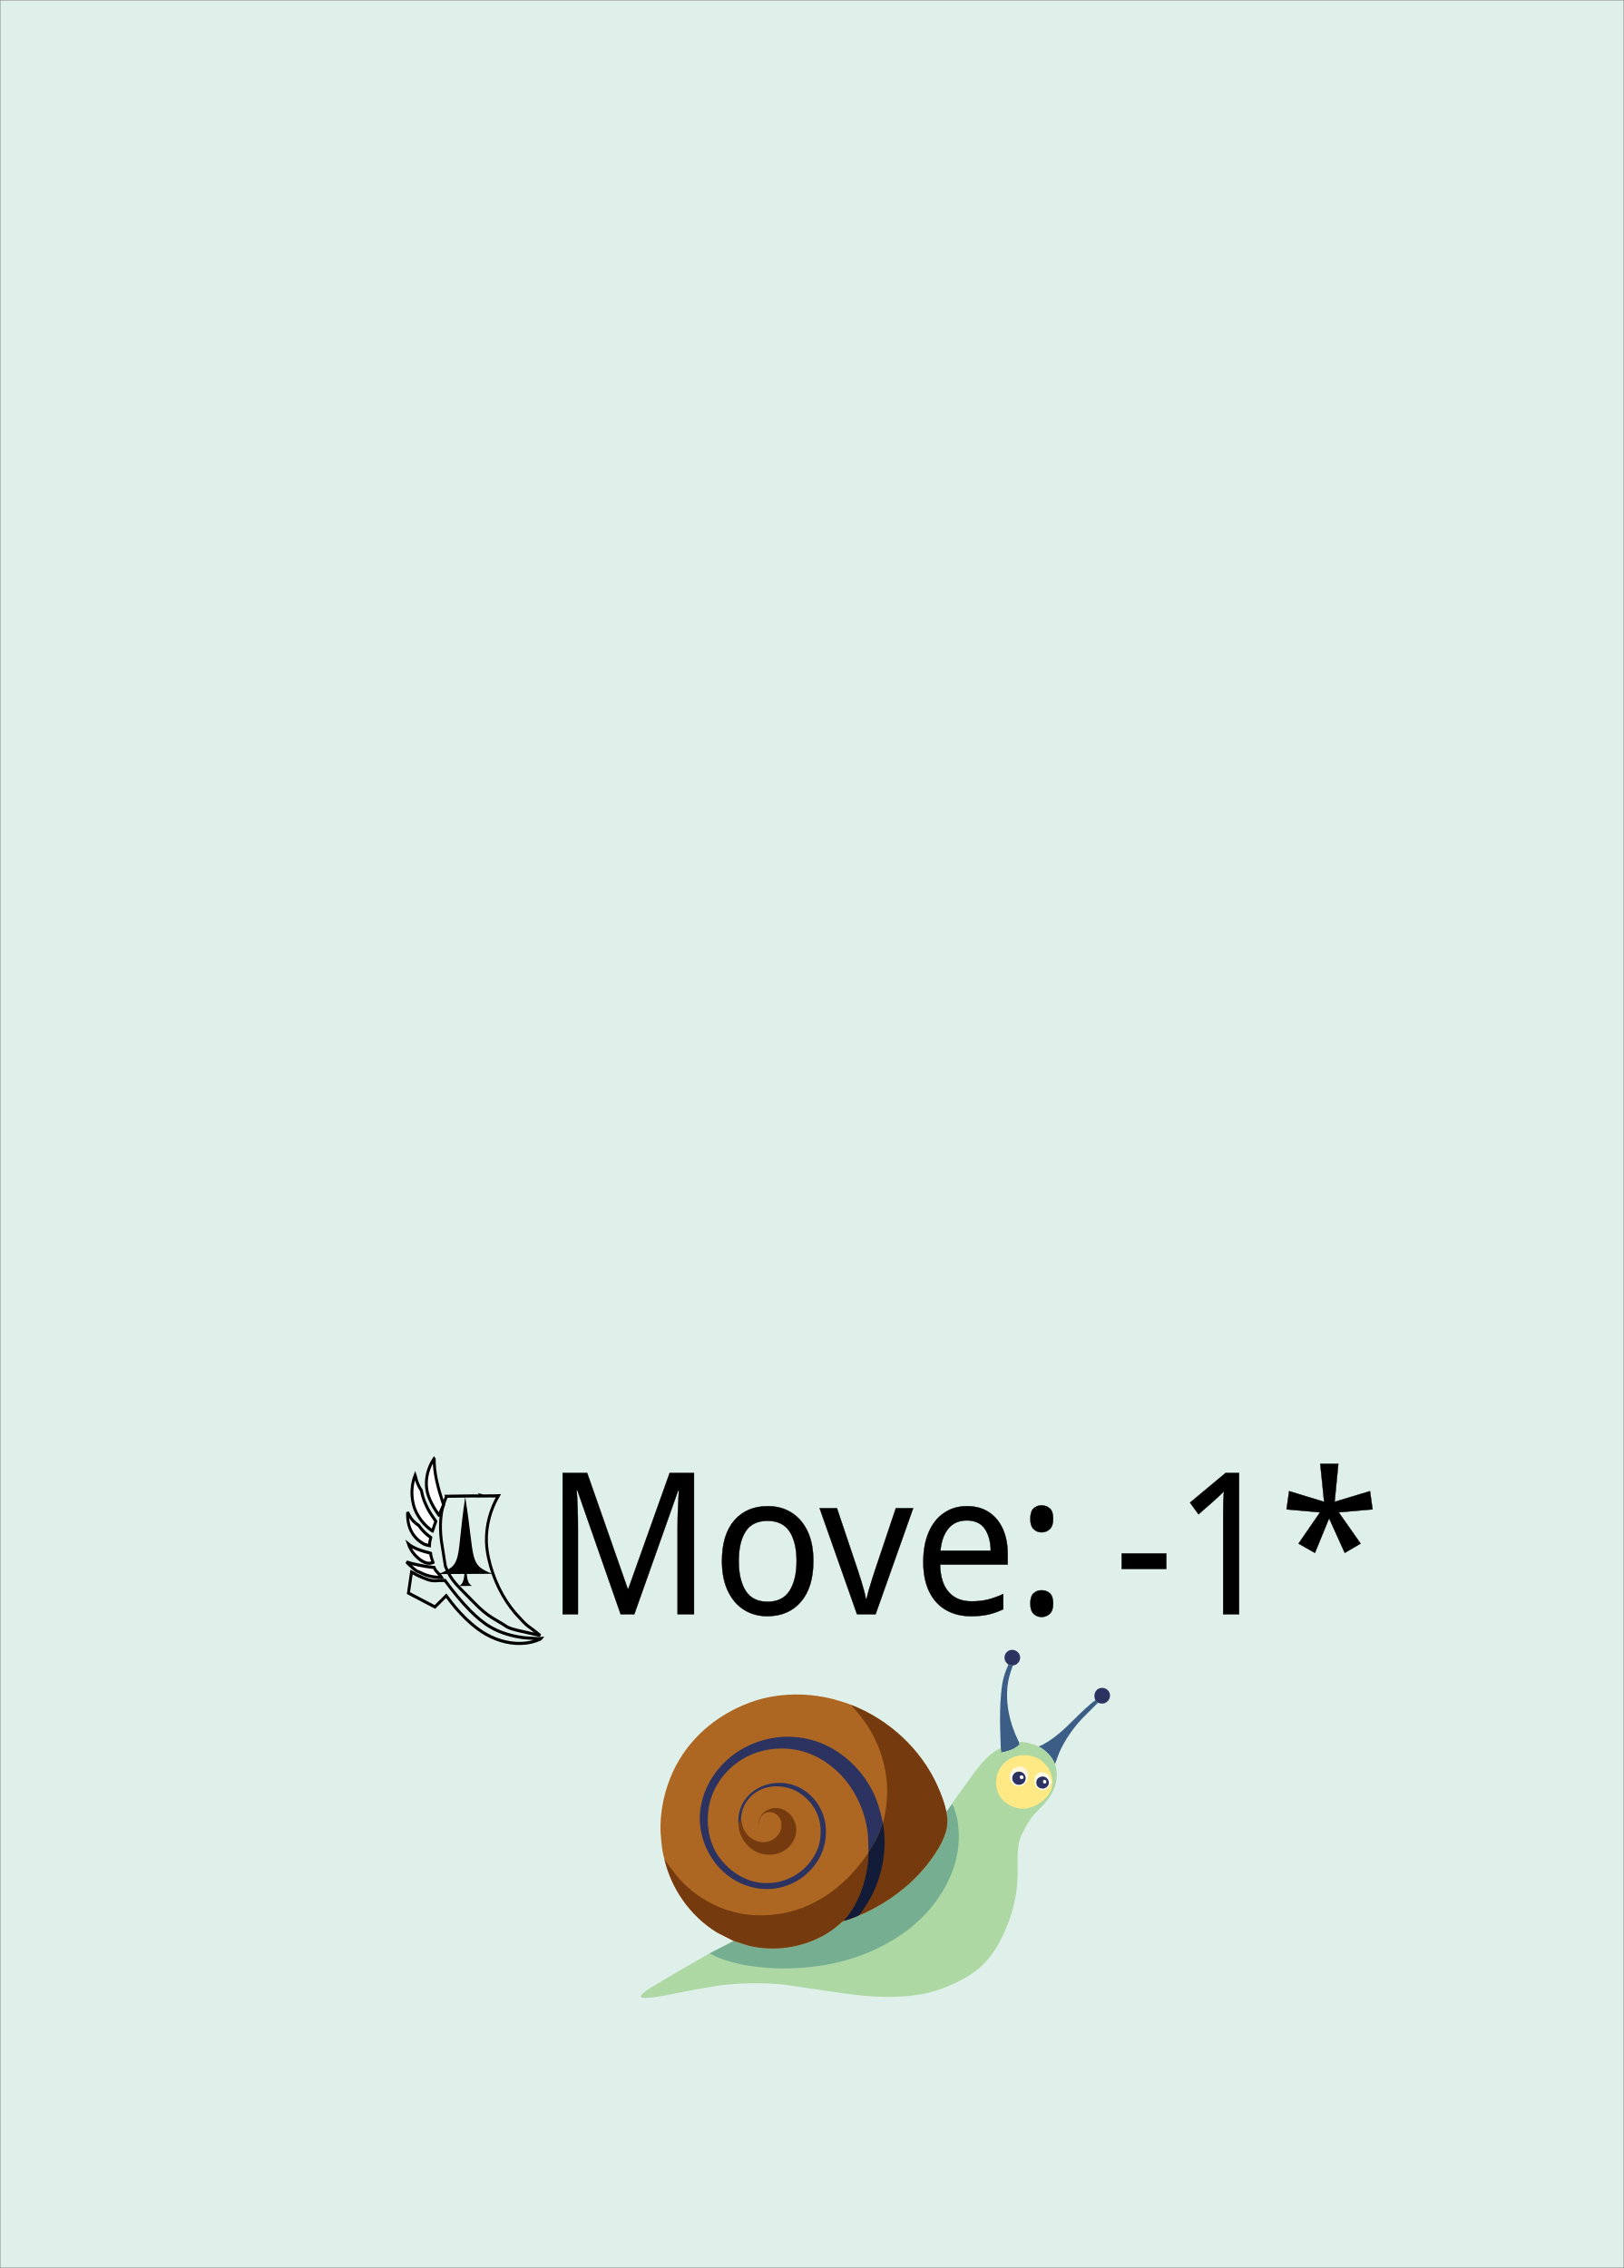
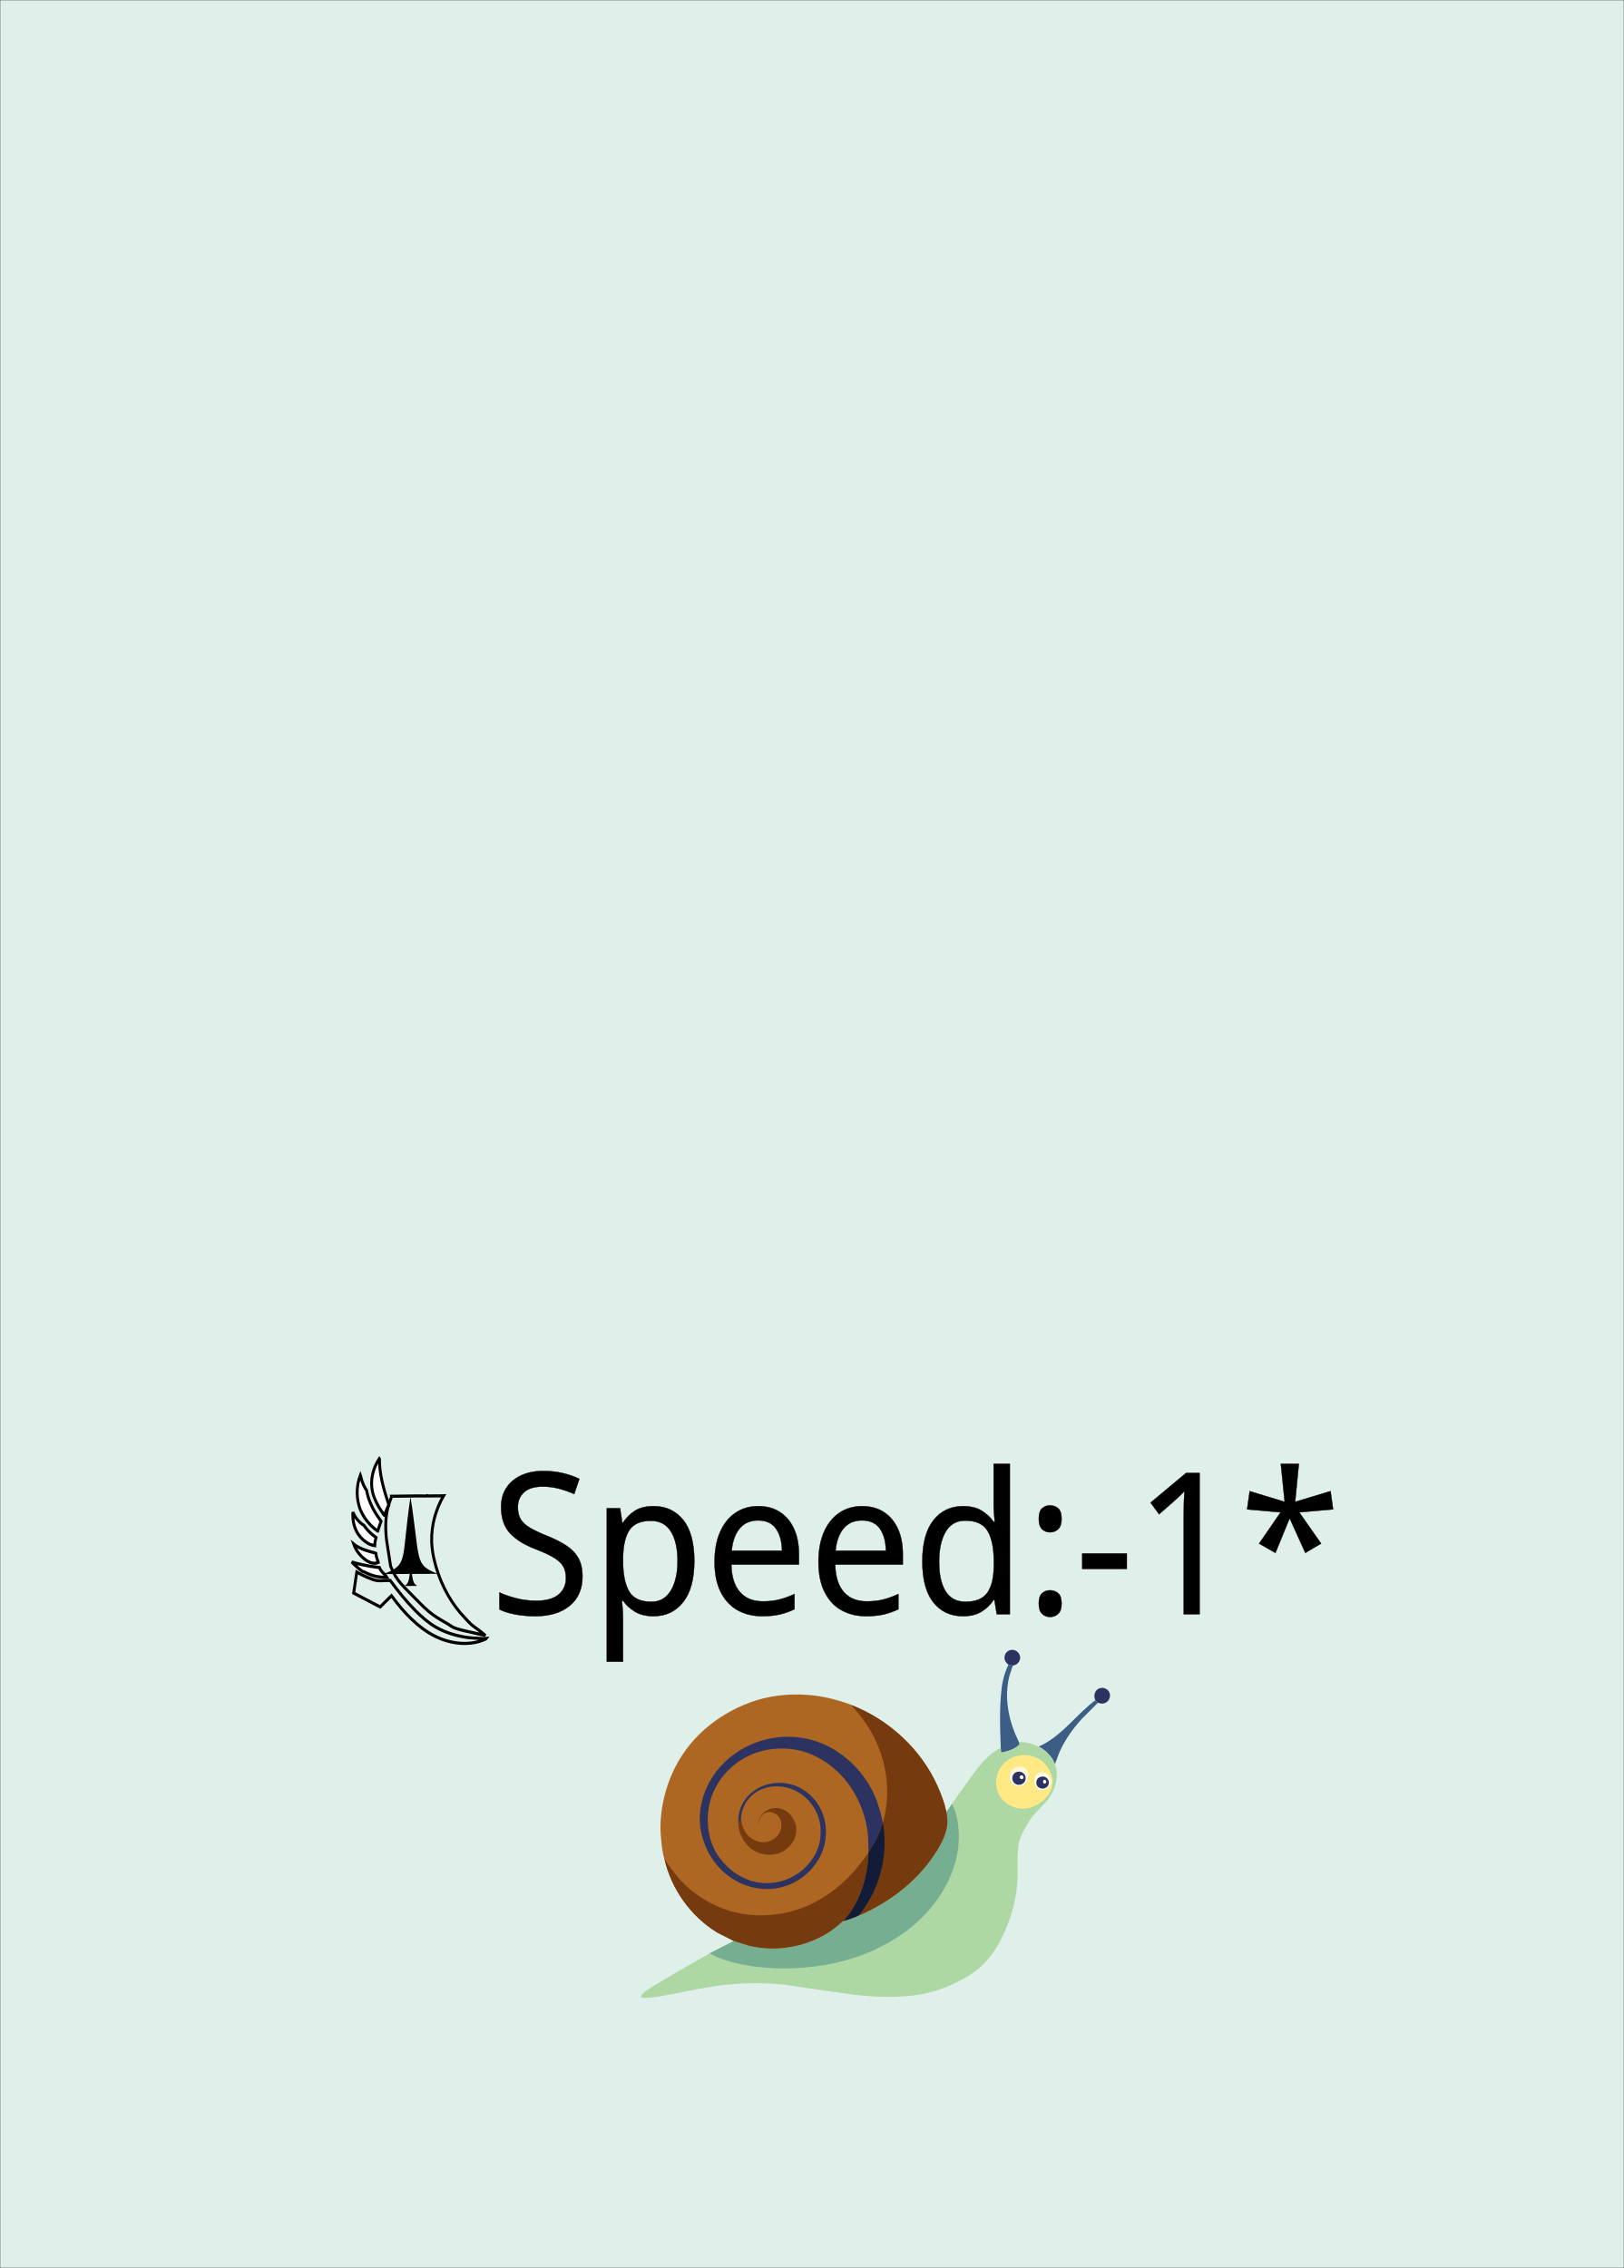
<svg xmlns="http://www.w3.org/2000/svg" width="63mm" height="88mm" version="1.1" id="svg33" viewBox="0 0 975.489 1362.588">
  <defs id="defs33">
    <linearGradient id="gradient_0" gradientUnits="userSpaceOnUse" x1="848.262" y1="410.365" x2="843.864" y2="443.68">
      <stop offset="0" stop-color="#FFFDDF" id="stop7" />
      <stop offset="1" stop-color="white" id="stop8" />
    </linearGradient>
    <linearGradient id="gradient_1" gradientUnits="userSpaceOnUse" x1="801.597" y1="398.558" x2="794.774" y2="435.642">
      <stop offset="0" stop-color="#FFF5D5" id="stop10" />
      <stop offset="1" stop-color="white" id="stop11" />
    </linearGradient>
  </defs>
  <rect style="fill:#dfefe9;fill-opacity:1;stroke:#383838;stroke-width:0.155;stroke-opacity:1;paint-order:markers fill stroke" id="rect132" width="975.334" height="1362.433" x="0.077" y="0.077" />
-   <g id="g1" transform="matrix(0.746961,0,0,0.8023406,-55.95013,345.1179)">
+   <g id="g1" transform="matrix(0.746961,0,0,0.8023406,-88.83897,345.1179)">
    <text xml:space="preserve" style="font-style:normal;font-variant:normal;font-weight:normal;font-stretch:normal;font-size:148.144px;font-family:Amiri;-inkscape-font-specification:'Amiri, Normal';font-variant-ligatures:normal;font-variant-caps:normal;font-variant-numeric:normal;font-variant-east-asian:normal;fill:#000000;fill-opacity:1;stroke:#000000;stroke-width:0.269;stroke-dasharray:none;stroke-opacity:1;paint-order:markers fill stroke" x="513.048" y="778.57" id="text1">
-       <tspan id="tspan1" x="513.048" y="778.57">Move: -1*</tspan>
+       <tspan id="tspan1" x="513.048" y="778.57">Speed:-1*</tspan>
    </text>
    <path fill="#fefefe" d="m 423.873,743.606 0.215,0.052 c 1.717,3.764 3.491,3.705 5.984,7.351 -7.824,-0.108 -11.699,-1.089 -18.762,-4.294 -1.35,-0.088 -4.757,-3.114 -5.452,-3.667 -1.445,-1.149 -2.731,-2.338 -3.987,-3.591 2.823,0.888 5.738,1.529 8.606,2.108 4.476,0.905 8.943,1.616 13.396,2.039 z" id="path2-5" style="stroke:#000000;stroke-width:2.323;stroke-dasharray:none;stroke-opacity:1" />
    <path fill="#fefefe" d="m 420.731,732.749 c 0.166,0.038 0.323,0.061 0.475,0.142 0.191,1.493 0.484,2.94 1.014,4.351 l 0.691,1.649 c 0.113,0.255 0.313,0.591 0.351,0.864 -3.386,1.319 -5.886,0.538 -8.868,-0.963 -4.842,-2.846 -9.025,-7.426 -10.994,-12.727 3.752,2.838 8.24,4.3 12.727,5.528 z" id="path3" style="stroke:#000000;stroke-width:2.323;stroke-dasharray:none;stroke-opacity:1" />
    <path fill="#fefefe" d="m 419.637,727.111 c -0.99,-0.261 -2.013,-0.437 -2.979,-0.782 -0.853,-0.305 -1.722,-0.794 -2.503,-1.256 -2.165,-1.282 -4.133,-2.889 -5.794,-4.783 -4.413,-5.03 -6.035,-11.581 -5.605,-18.151 1.442,3.246 3.568,6.09 6.398,8.271 l 1.58,1.107 c 0.281,0.181 0.704,0.349 0.933,0.586 0.211,0.217 0.386,0.488 0.574,0.726 l 1.382,1.693 c 2.209,2.468 4.802,4.731 7.625,6.468 l 0.129,0.137 c -0.621,1.976 -1.042,4.007 -1.059,6.084 z" id="path6" style="stroke:#000000;stroke-width:2.323;stroke-dasharray:none;stroke-opacity:1" />
    <path fill="#fefefe" d="m 422.504,716.15 c -6.063,-3.906 -11.274,-9.81 -14.036,-16.501 -0.436,-1.057 -0.752,-2.152 -1.06,-3.251 -2.01,-7.163 -1.476,-15.122 1.382,-21.987 0.289,0.725 0.421,1.572 0.625,2.33 0.358,1.331 0.799,2.607 1.357,3.867 0.472,1.066 0.983,2.142 1.582,3.141 l 0.903,1.405 c 0.187,0.274 0.507,0.622 0.609,0.937 0.213,0.659 0.262,1.408 0.428,2.084 0.334,1.363 0.782,2.711 1.238,4.038 0.46,1.338 1.063,2.615 1.672,3.889 l 1.492,2.998 c 1.872,3.38 4.152,6.55 6.511,9.603 l 0.235,0.309 c -0.052,0.335 -0.273,0.71 -0.41,1.024 l -0.668,1.64 -1.608,4.551 z" id="path8" style="stroke:#000000;stroke-width:2.323;stroke-dasharray:none;stroke-opacity:1" />
    <path fill="#fefefe" d="m 427.829,704.305 c -1.488,-2.031 -2.998,-4.051 -4.324,-6.194 -0.966,-1.56 -1.794,-3.16 -2.595,-4.807 -1.111,-2.285 -2.104,-4.78 -2.558,-7.292 -0.246,-1.364 -0.453,-2.726 -0.514,-4.112 -0.243,-5.541 1.194,-11.19 3.828,-16.054 0.724,-1.336 1.553,-2.585 2.42,-3.83 0.042,0.042 0.024,0.319 0.025,0.394 0.021,2.542 0.124,5.044 0.425,7.57 0.697,5.855 2.16,11.482 3.875,17.11 l 3.275,9.768 c -0.125,0.387 -0.415,0.759 -0.617,1.114 l -0.731,1.395 -2.321,4.994 -0.078,0.039 z" id="path9" style="stroke:#000000;stroke-width:2.323;stroke-dasharray:none;stroke-opacity:1" />
    <path fill="#0f0f0f" d="m 432.787,753.315 c 6.288,7.956 12.853,15.648 20.257,22.595 5.032,4.721 10.495,9.174 16.603,12.438 7.935,4.24 17.117,6.685 26.016,7.743 2.479,0.295 4.967,0.375 7.457,0.51 2.296,0.124 4.634,0.351 6.931,0.158 -0.311,0.391 -0.977,0.557 -1.448,0.751 -3.404,1.404 -7.022,2.249 -10.678,2.664 -10.794,1.226 -22.094,-1.388 -31.676,-6.364 -4.335,-2.251 -8.338,-5 -12.15,-8.043 -5.946,-4.746 -11.374,-10.21 -16.253,-16.04 l -4.063,-5.012 -9.089,8.41 -21.316,-10.38 2.497,-15.708 c 0.381,0.21 0.77,0.46 1.184,0.598 2.325,1.188 4.665,2.355 7.114,3.269 5.938,2.216 7.446,2.963 13.741,2.459 z" id="path10" style="fill:none;fill-opacity:1;stroke:#000000;stroke-width:2.323;stroke-dasharray:none;stroke-opacity:1" />
    <path fill="#dc9308" d="m 463.029,689.969 0.144,0.035 c 0.491,0.112 1.149,0.031 1.656,0.022 l 3.584,-0.053 c 2.394,-0.024 4.869,0.11 7.25,-0.043 -6.32,10.208 -9.878,22.14 -9.546,34.177 0.117,4.256 0.747,8.397 1.722,12.534 3.771,16.005 11.619,30.258 21.336,40.949 12.101,12.64 8.483,7.78 20.175,16.948 -17.324,-3.715 -21.55,-4.231 -26.352,-6.332 -9.9,-6.188 -14.978,-6.891 -26.9,-18.414 -12.794,-12.366 -18.294,-15.795 -23.009,-27.194 l -3.257,-19.425 c -2.882,-22.766 4.419,-31.58 4.036,-32.915 l 21.282,-0.262 5.321,0.06 c 0.852,-0.008 1.713,0.02 2.559,-0.084 z" id="path11" style="fill:none;stroke:#000000;stroke-width:2.323;stroke-dasharray:none;stroke-opacity:1" />
    <path id="path2" d="m 427.402,748.513 c 20.365,-7.374 13.984,-9.568 21.663,-57.743 8.141,47.726 2.643,50.646 21.892,57.542 z" style="stroke-width:10.69" />
    <path id="path2-0" d="m 444.385,757.44 c 4.117,-2.611 3.852,-6.32 4.96,-20.181 1.208,13.97 0.838,17.622 5.012,20.11 z" style="stroke-width:3.024" />
  </g>
  <g id="g20" transform="matrix(4.761659,0,0,4.761659,370.7579,940.9218)">
    <path fill="#2c3361" transform="matrix(0.0634766,0,0,0.0634766,0,1.52588e-5)" d="m 777.632,195.71 c -3.887,-3.138 -7.062,-6.492 -7.705,-11.71 -0.53,-4.305 0.76,-8.91 3.553,-12.25 2.403,-2.874 6.491,-5.072 10.237,-5.346 4.162,-0.304 8.478,0.983 11.656,3.739 3.129,2.713 5.395,6.654 5.618,10.857 0.226,4.277 -1.564,8.579 -4.5,11.67 -2.901,3.055 -6.184,4.103 -10.152,4.984 -3.391,-0.08 -5.644,-0.418 -8.707,-1.944 z" id="path2-7" />
    <path fill="#2c3361" transform="matrix(0.0634766,0,0,0.0634766,0,1.52588e-5)" d="m 950.319,266.509 c -0.873,-2.78 -1.814,-5.474 -1.784,-8.426 0.047,-4.664 1.705,-9.228 5.215,-12.421 3.188,-2.901 7.569,-4.027 11.803,-3.64 4.067,0.371 8.389,2.703 10.897,5.941 2.631,3.398 3.653,7.551 2.896,11.787 -0.803,4.491 -3.247,8.46 -7.139,10.918 -4.262,2.691 -8.417,3.16 -13.207,1.89 l -2.567,-0.732 c -0.726,-0.21 -0.423,-0.174 -1.022,-0.177 -2.22,-1.383 -3.589,-3.02 -5.092,-5.14 z" id="path3-4" />
    <path fill="#3b5d86" transform="matrix(0.0634766,0,0,0.0634766,0,1.52588e-5)" d="m 950.319,266.509 c 1.503,2.12 2.872,3.757 5.092,5.14 l -32.264,32.272 c -16.923,18.652 -31.964,39.669 -42.603,62.579 -4.096,8.821 -6.687,18.053 -10.451,26.938 -5.997,-15.445 -18.089,-27.206 -32.452,-34.997 6.116,-2.103 12.119,-5.684 17.625,-9.05 28.812,-17.612 50.661,-43.839 75.437,-66.322 6.344,-5.758 12.656,-11.546 19.616,-16.56 z" id="path4" />
    <path fill="#3b5d86" transform="matrix(0.0634766,0,0,0.0634766,0,1.52588e-5)" d="m 777.632,195.71 c 3.063,1.526 5.316,1.864 8.707,1.944 -3.48,10.093 -6.945,19.784 -8.887,30.33 -7.315,39.712 1.971,82.541 19.467,118.389 l 1.53,3.109 1.6,4.615 c -10.398,10.451 -23.013,13.605 -36.976,16.69 l -0.643,-9.318 -1.235,-39.379 c -0.37,-21.99 -0.324,-44.027 1.676,-65.944 0.823,-9.019 1.616,-18.058 3.484,-26.933 2.437,-11.577 6.402,-22.747 11.277,-33.503 z" id="path5" />
    <path fill="#add7a3" transform="matrix(0.0634766,0,0,0.0634766,0,1.52588e-5)" d="m 798.449,349.482 c 10.75,-0.176 20.392,1.885 30.479,5.508 2.848,1.023 5.819,2.769 8.713,3.451 14.363,7.791 26.455,19.552 32.452,34.997 1.317,4.33 2.642,8.799 3.19,13.305 1.921,15.777 -2.122,31.337 -9.533,45.199 -8.981,16.8 -22.92,28.068 -35.352,41.999 -8.065,9.037 -14.284,20.362 -19.864,31.059 -3.018,5.785 -6.27,11.812 -8.341,18.012 -2.385,7.141 -3.07,15.277 -3.647,22.755 -1.616,20.94 0.283,41.831 -1.233,62.733 -2.241,30.917 -9.6,60.278 -21.287,88.92 -13.055,31.993 -30.472,62.169 -57.635,84.227 -10.207,8.288 -21.521,15.118 -33.099,21.297 -17.091,9.12 -34.504,16.293 -53.075,21.835 -21.825,6.512 -43.791,9.383 -66.466,10.69 -42.59,2.456 -84.182,-1.814 -126.274,-8.112 L 332.156,831.864 c -44.246,-4.484 -89.261,-3.699 -133.332,2.269 L 158,841.024 91,854.041 c -10.632,1.773 -21.524,3.788 -32.326,4.002 -3.024,0.06 -7.737,0.568 -10.424,-0.896 -0.501,-0.273 -0.783,-0.542 -1.2,-0.897 0.059,-3.142 2.917,-5.592 5.037,-7.629 7.511,-7.214 18.318,-12.745 27.219,-18.15 l 44.355,-26.401 45.614,-26.132 14.584,-8.292 47.957,-24.6 29.413,9.204 c 52.037,12.805 109.832,3.754 155.526,-24.104 7.498,-4.571 14.579,-9.795 21.344,-15.387 3.654,-3.021 7.313,-6.961 11.362,-9.364 l 0.371,-0.211 c 4.988,-1.081 9.861,-2.934 14.668,-4.621 5.624,-1.973 11.144,-3.889 16.434,-6.657 9.383,-3.293 18.536,-8.063 27.331,-12.689 44.13,-23.213 85.065,-56.369 114.466,-96.817 15.81,-21.751 33.007,-48.738 33.625,-76.459 0.146,-6.528 -1.037,-13.294 -2.053,-19.729 4.392,-4.601 7.503,-10.701 11.348,-15.812 4.071,-6.862 9.316,-13.304 13.783,-19.939 l 34.084,-47.187 c 13.061,-16.432 29.403,-35.131 48.912,-43.805 l 0.643,9.318 c 13.963,-3.085 26.578,-6.239 36.976,-16.69 z" id="path6-3" />
    <path fill="#fee985" transform="matrix(0.0634766,0,0,0.0634766,0,1.52588e-5)" d="m 804.913,375.706 c 12.884,-0.673 25.613,2.286 36.479,9.381 11.374,7.426 20.651,22.227 23.282,35.413 2.184,10.948 -0.287,23.431 -6.561,32.671 -9.833,14.482 -26.504,25.047 -43.632,28.232 -4.872,0.93 -10.502,1.01 -15.389,0.232 -14.038,-2.235 -28.262,-9.924 -36.676,-21.58 -8.208,-11.37 -10.93,-26.107 -8.382,-39.805 2.302,-12.377 10.026,-26.391 20.636,-33.499 4.803,-3.218 9.826,-6.381 15.386,-8.125 4.967,-1.557 9.675,-2.407 14.857,-2.92 z" id="path7" />
    <path fill="url(#gradient_0)" transform="matrix(0.0634766,0,0,0.0634766,0,1.52588e-5)" d="m 840.743,409.588 c 4.492,-0.472 8.701,0.038 12.502,2.662 6.748,4.659 8.804,10.324 10.161,18.157 -2.796,6.147 -6.326,10.216 -12.31,13.474 -3.091,1.112 -7.586,1.264 -10.664,0.165 -4.309,-1.538 -7.38,-4.663 -9.316,-8.727 -2.467,-5.179 -2.209,-11.442 -0.158,-16.729 1.787,-4.607 5.395,-7.128 9.785,-9.002 z" id="path8-5" style="fill:url(#gradient_0)" />
    <path fill="#2c3361" transform="matrix(0.0634766,0,0,0.0634766,0,1.52588e-5)" d="m 844.548,418.112 c 1.829,-0.092 4.221,0.121 5.914,0.831 3.267,1.369 5.926,4.6 7.056,7.895 1.009,2.942 0.632,6.01 -0.762,8.739 -2.002,3.923 -5.371,5.454 -9.348,6.656 -3.208,-0.063 -5.788,-0.132 -8.67,-1.793 -2.441,-1.407 -4.513,-3.766 -5.195,-6.549 -0.876,-3.574 -0.562,-7.229 1.415,-10.391 2.199,-3.517 5.737,-4.652 9.59,-5.388 z" id="path9-4" />
    <path fill="#ffffff" transform="matrix(0.0634766,0,0,0.0634766,0,1.52588e-5)" d="m 848.616,424.75 c 1.269,-0.216 1.484,-0.059 2.689,0.447 0.868,1.083 1.758,2.054 1.691,3.553 -0.063,1.443 -0.812,2.218 -1.746,3.173 -1.265,0.193 -2.615,0.375 -3.647,-0.529 -0.964,-0.845 -1.388,-2.406 -1.168,-3.644 0.278,-1.56 1.008,-2.117 2.181,-3 z" id="path10-1" />
    <path fill="url(#gradient_1)" transform="matrix(0.0634766,0,0,0.0634766,0,1.52588e-5)" d="m 798.156,398.096 c 4.025,-0.164 7.028,-0.019 10.666,1.989 3.401,1.877 6.127,5.277 7.138,9.025 l 0.165,0.64 c 0.747,2.824 1.017,5.292 0.554,8.201 l -0.132,0.799 c -0.476,3.064 -1.21,5.742 -2.618,8.525 L 813.557,428 c -0.656,1.303 -1.283,2.454 -2.274,3.539 -3.728,4.082 -7.281,4.915 -12.611,5.216 -3.586,-0.084 -7.135,-0.147 -10.146,-2.399 L 788,433.946 c -3.51,-2.713 -6.246,-7.053 -7.25,-11.399 -1.207,-5.227 -0.305,-10.403 2.5,-14.946 3.391,-5.49 8.826,-8.195 14.906,-9.505 z" id="path11-5" style="fill:url(#gradient_1)" />
    <path fill="#2c3361" transform="matrix(0.0634766,0,0,0.0634766,0,1.52588e-5)" d="m 796.36,408.574 4.39,0.028 c 3.272,0.439 6.738,2.54 8.667,5.207 1.925,2.662 2.932,6.304 2.328,9.559 L 811.613,424 c -0.281,1.389 -0.649,2.617 -1.325,3.875 -2,3.721 -5.101,5.395 -8.986,6.589 -3.07,0.298 -6.165,0.341 -8.934,-1.158 -3.419,-1.849 -5.824,-4.882 -6.736,-8.672 -0.872,-3.621 -0.098,-7.545 1.921,-10.634 2.114,-3.233 5.204,-4.596 8.807,-5.426 z" id="path12" />
    <path fill="#ffffff" transform="matrix(0.0634766,0,0,0.0634766,0,1.52588e-5)" d="m 802.963,415.75 c 1.969,0.23 2.421,0.362 4.035,1.5 0.612,1.142 0.926,1.93 0.662,3.25 -0.309,1.544 -1.179,2.011 -2.41,2.806 -0.402,0.076 -0.837,0.182 -1.25,0.142 -1.254,-0.122 -2.378,-0.628 -3.091,-1.698 -0.8,-1.2 -0.997,-2.418 -0.562,-3.798 0.411,-1.301 1.487,-1.723 2.616,-2.202 z" id="path13" />
    <path fill="#76ae92" transform="matrix(0.0634766,0,0,0.0634766,0,1.52588e-5)" d="m 665.651,472.4 c 6.635,12.688 10.216,27.179 11.988,41.303 3.37,26.87 0.861,54.654 -7.212,80.514 -16.517,52.911 -51.64,97.964 -95.615,131.095 -15.713,11.838 -32.789,21.726 -50.23,30.769 -67.673,35.087 -149.89,47.622 -225.385,42.364 -27.873,-1.941 -55.757,-6.242 -82.447,-14.701 -6.595,-2.09 -13.371,-4.346 -19.662,-7.245 l -13.229,-6.853 47.957,-24.6 29.413,9.204 c 52.037,12.805 109.832,3.754 155.526,-24.104 7.498,-4.571 14.579,-9.795 21.344,-15.387 3.654,-3.021 7.313,-6.961 11.362,-9.364 l 0.371,-0.211 c 4.988,-1.081 9.861,-2.934 14.668,-4.621 5.624,-1.973 11.144,-3.889 16.434,-6.657 9.383,-3.293 18.536,-8.063 27.331,-12.689 44.13,-23.213 85.065,-56.369 114.466,-96.817 15.81,-21.751 33.007,-48.738 33.625,-76.459 0.146,-6.528 -1.037,-13.294 -2.053,-19.729 4.392,-4.601 7.503,-10.701 11.348,-15.812 z" id="path14" />
    <path fill="#ae6723" transform="matrix(0.0634766,0,0,0.0634766,0,1.52588e-5)" d="m 93.857,581.972 c -3.3,-10.777 -4.926,-23.04 -6.022,-34.222 -1.001,-10.213 -1.916,-20.357 -1.776,-30.632 0.497,-36.4 9.281,-74.295 24.354,-107.368 30.04,-65.914 85.714,-113.381 152.914,-138.494 55.941,-20.904 122.034,-21.003 178.816,-3.265 7.421,2.318 15.408,4.467 22.466,7.692 75.192,28.881 139.63,88.251 172.403,162.003 7.246,16.308 13.57,33.029 17.291,50.526 1.016,6.435 2.199,13.201 2.053,19.729 -0.618,27.721 -17.815,54.708 -33.625,76.459 -29.401,40.448 -70.336,73.604 -114.466,96.817 -8.795,4.626 -17.948,9.396 -27.331,12.689 -5.29,2.768 -10.81,4.684 -16.434,6.657 -4.807,1.687 -9.68,3.54 -14.668,4.621 l -0.371,0.211 c -4.049,2.403 -7.708,6.343 -11.362,9.364 -6.765,5.592 -13.846,10.816 -21.344,15.387 -45.694,27.858 -103.489,36.909 -155.526,24.104 l -29.413,-9.204 -33.959,-17.279 C 145.39,694.997 107.949,642.229 93.857,581.972 Z" id="path15" />
    <path fill="#753b0f" transform="matrix(0.0634766,0,0,0.0634766,0,1.52588e-5)" d="m 246.409,497.938 c 0.115,7.026 1.077,13.356 3.25,20.026 2.931,8.994 8.624,16.982 16.341,22.464 8.59,6.103 19.329,9.633 29.967,7.846 10.048,-1.688 19.235,-7.132 24.976,-15.564 5.327,-7.825 6.494,-16.551 4.628,-25.68 -1.129,-5.52 -5.173,-11.052 -9.829,-14.221 -5.06,-3.445 -11.413,-4.929 -17.422,-3.53 -5.203,1.211 -10.178,4.68 -12.869,9.339 -2.566,4.442 -3.812,9.553 -2.799,14.632 l -0.491,0.247 c -1.542,-5.834 0.032,-11.251 2.971,-16.37 4.477,-7.794 13.754,-13.613 22.368,-15.581 9.907,-2.263 20.313,0.18 28.756,5.658 8.441,5.476 14.222,14.09 17.57,23.446 3.356,9.38 2.747,19.721 -0.658,28.975 l -0.211,0.584 c -4.862,13.124 -15.399,23.413 -28.066,29.096 -4.815,2.16 -9.75,3.191 -14.953,3.917 -15.175,2.118 -31.306,-2.198 -43.428,-11.522 -13.893,-10.686 -23.074,-26.909 -25.297,-44.233 -0.203,-1.581 -0.318,-3.108 -0.257,-4.705 2.103,-2.509 2.82,-5.544 4.055,-8.512 0.873,-2.098 1.097,-4.073 1.398,-6.312 z" id="path16" />
    <path fill="#2c3361" transform="matrix(0.0634766,0,0,0.0634766,0,1.52588e-5)" d="m 240.956,512.762 c -0.974,-15.277 1.891,-29.802 9.611,-43.114 10.538,-18.173 28.956,-30.806 49.091,-36.093 22.592,-5.931 47.734,-2.666 67.812,9.333 22.291,13.322 38.218,34.787 44.513,59.941 6.593,26.347 2.343,56.883 -11.747,80.198 -17.206,28.472 -43.079,47.684 -75.442,55.649 -31.164,7.67 -65.446,1.106 -92.697,-15.43 -33.69,-20.441 -55.42,-53.222 -64.417,-91.297 -8.951,-37.885 0,-78.027 20.462,-110.699 25.172,-40.193 65.371,-67.234 111.418,-77.746 45.883,-10.474 94.776,-2.279 134.629,22.927 36.872,23.321 66.014,58.349 81.499,99.175 5.439,14.34 9.012,29.063 12.41,43.986 l -0.007,0.719 c -2.307,4.685 -3.285,10.216 -5.231,15.116 -4.515,11.37 -10.295,21.962 -16.607,32.41 -2.074,3.435 -4.051,7.309 -6.622,10.376 -0.728,-10.773 -0.162,-21.585 -1.103,-32.419 -3.109,-35.798 -16.206,-70.894 -36.936,-100.172 -25.121,-35.477 -64.617,-63.699 -107.987,-70.911 -39.864,-6.629 -81.251,1.614 -114.299,25.32 -29.592,21.226 -51.452,53.979 -57.28,90.195 -5.446,33.838 0.28,70.411 20.831,98.576 18.513,25.371 46.84,45.443 78.393,50.098 28.436,4.195 57.448,-2.83 80.65,-19.843 20.753,-15.218 37.465,-38.992 41.333,-64.798 3.816,-25.465 -0.691,-49.509 -16.201,-70.392 -14.084,-18.96 -34.598,-32.124 -58.097,-35.4 -19.908,-2.776 -40.563,1.151 -56.67,13.537 -15.419,11.858 -23.334,26.914 -25.856,45.934 -0.301,2.239 -0.525,4.214 -1.398,6.312 -1.235,2.968 -1.952,6.003 -4.055,8.512 z" id="path17" />
    <path fill="#753b0f" transform="matrix(0.0634766,0,0,0.0634766,0,1.52588e-5)" d="m 499.339,569.649 c 0.477,8.17 -0.683,16.748 -1.701,24.851 -4.909,39.095 -19.994,79.298 -46.312,109.03 l -1.494,1.654 -0.371,0.211 c -4.049,2.403 -7.708,6.343 -11.362,9.364 -6.765,5.592 -13.846,10.816 -21.344,15.387 -45.694,27.858 -103.489,36.909 -155.526,24.104 l -29.413,-9.204 -33.959,-17.279 C 145.39,694.997 107.949,642.229 93.857,581.972 c 17.932,27.159 37.092,51.257 63.858,70.343 50.927,36.313 106.644,48.594 168.379,38.2 55.441,-9.335 104.008,-39.546 141.668,-80.727 11.435,-12.505 21.762,-26.343 31.577,-40.139 z" id="path18" />
    <path fill="#753b0f" transform="matrix(0.0634766,0,0,0.0634766,0,1.52588e-5)" d="m 464.609,275.683 c 75.192,28.881 139.63,88.251 172.403,162.003 7.246,16.308 13.57,33.029 17.291,50.526 1.016,6.435 2.199,13.201 2.053,19.729 -0.618,27.721 -17.815,54.708 -33.625,76.459 -29.401,40.448 -70.336,73.604 -114.466,96.817 -8.795,4.626 -17.948,9.396 -27.331,12.689 -5.29,2.768 -10.81,4.684 -16.434,6.657 -4.807,1.687 -9.68,3.54 -14.668,4.621 l 1.494,-1.654 c 26.318,-29.732 41.403,-69.935 46.312,-109.03 1.018,-8.103 2.178,-16.681 1.701,-24.851 l 0.292,-1.436 c 2.571,-3.067 4.548,-6.941 6.622,-10.376 6.312,-10.448 12.092,-21.04 16.607,-32.41 1.946,-4.9 2.924,-10.431 5.231,-15.116 l 0.007,-0.719 c 1.256,-1.5 1.341,-4.142 1.821,-6.045 3.636,-14.419 5.579,-29.204 6.406,-44.047 C 539.14,409.001 523.913,357.085 496.068,315.062 486.736,300.98 475.82,288.27 464.609,275.683 Z" id="path19" />
    <path fill="#121c39" transform="matrix(0.0634766,0,0,0.0634766,0,1.52588e-5)" d="m 528.091,510.311 c 8.725,47.016 0.816,97.228 -19.936,140.159 -5.415,11.202 -12.191,22.112 -19.215,32.37 l -8.006,11.066 c -5.29,2.768 -10.81,4.684 -16.434,6.657 -4.807,1.687 -9.68,3.54 -14.668,4.621 l 1.494,-1.654 c 26.318,-29.732 41.403,-69.935 46.312,-109.03 1.018,-8.103 2.178,-16.681 1.701,-24.851 l 0.292,-1.436 c 2.571,-3.067 4.548,-6.941 6.622,-10.376 6.312,-10.448 12.092,-21.04 16.607,-32.41 1.946,-4.9 2.924,-10.431 5.231,-15.116 z" id="path20" />
  </g>
</svg>
